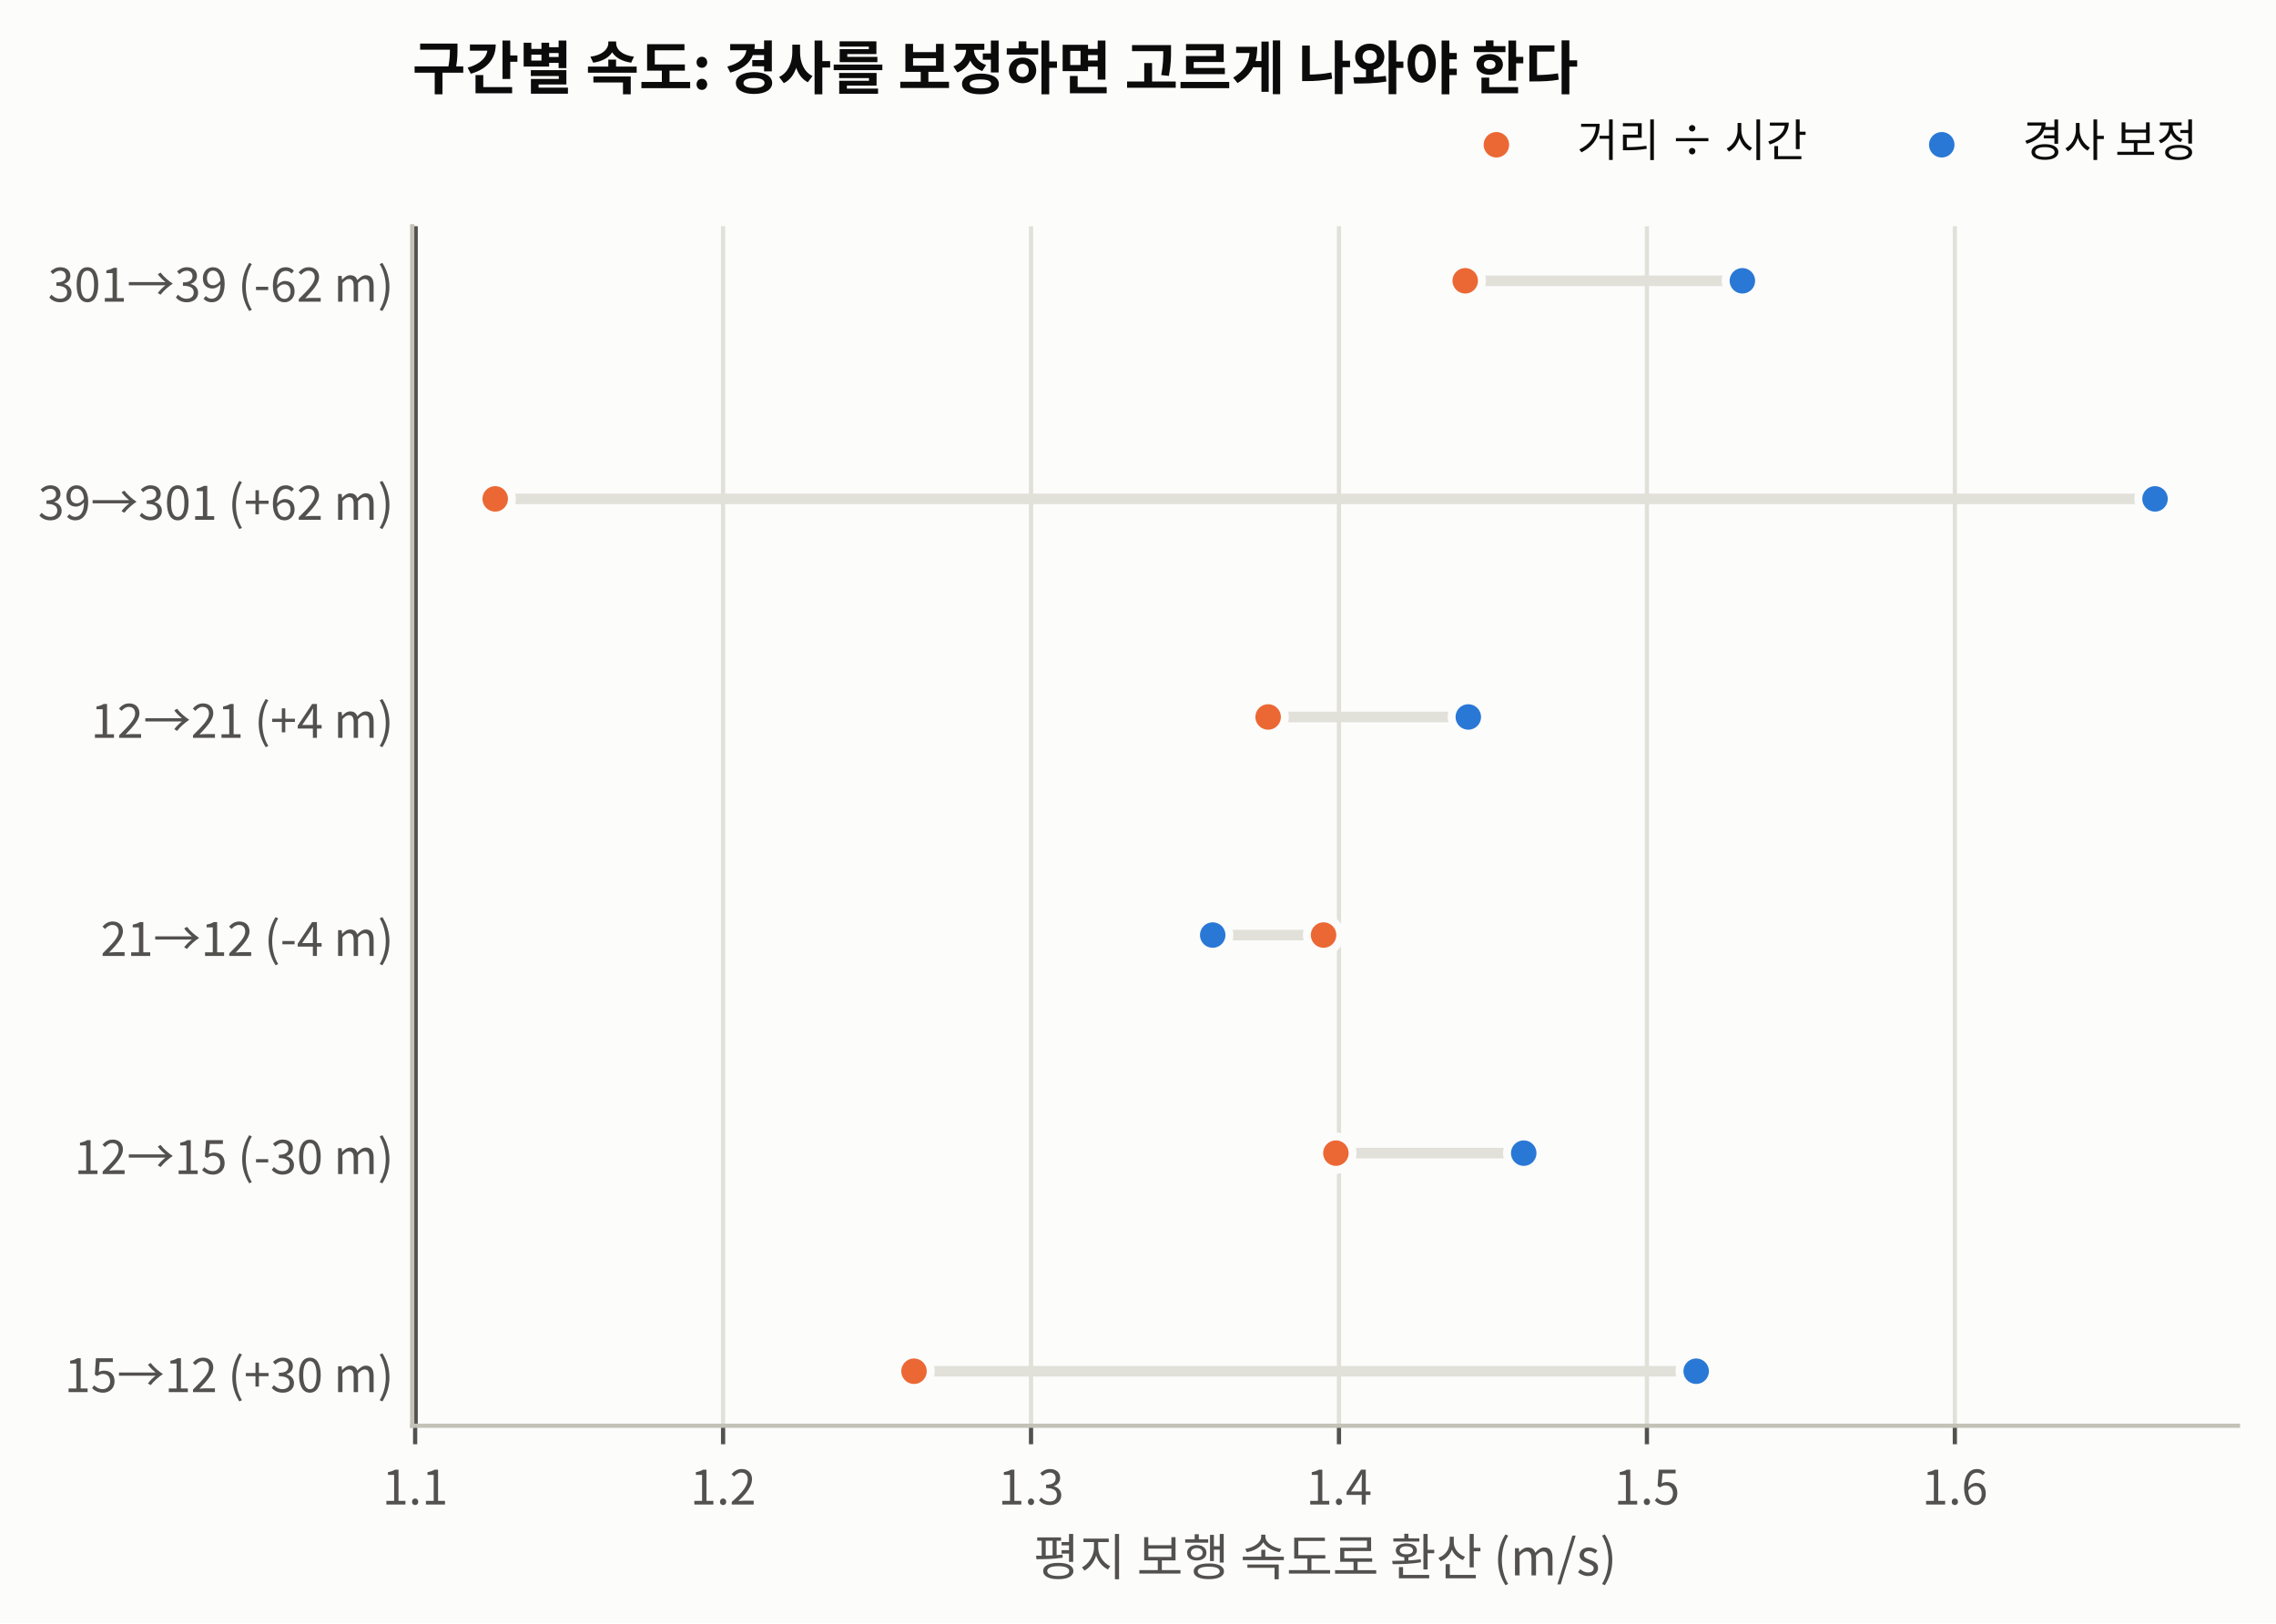
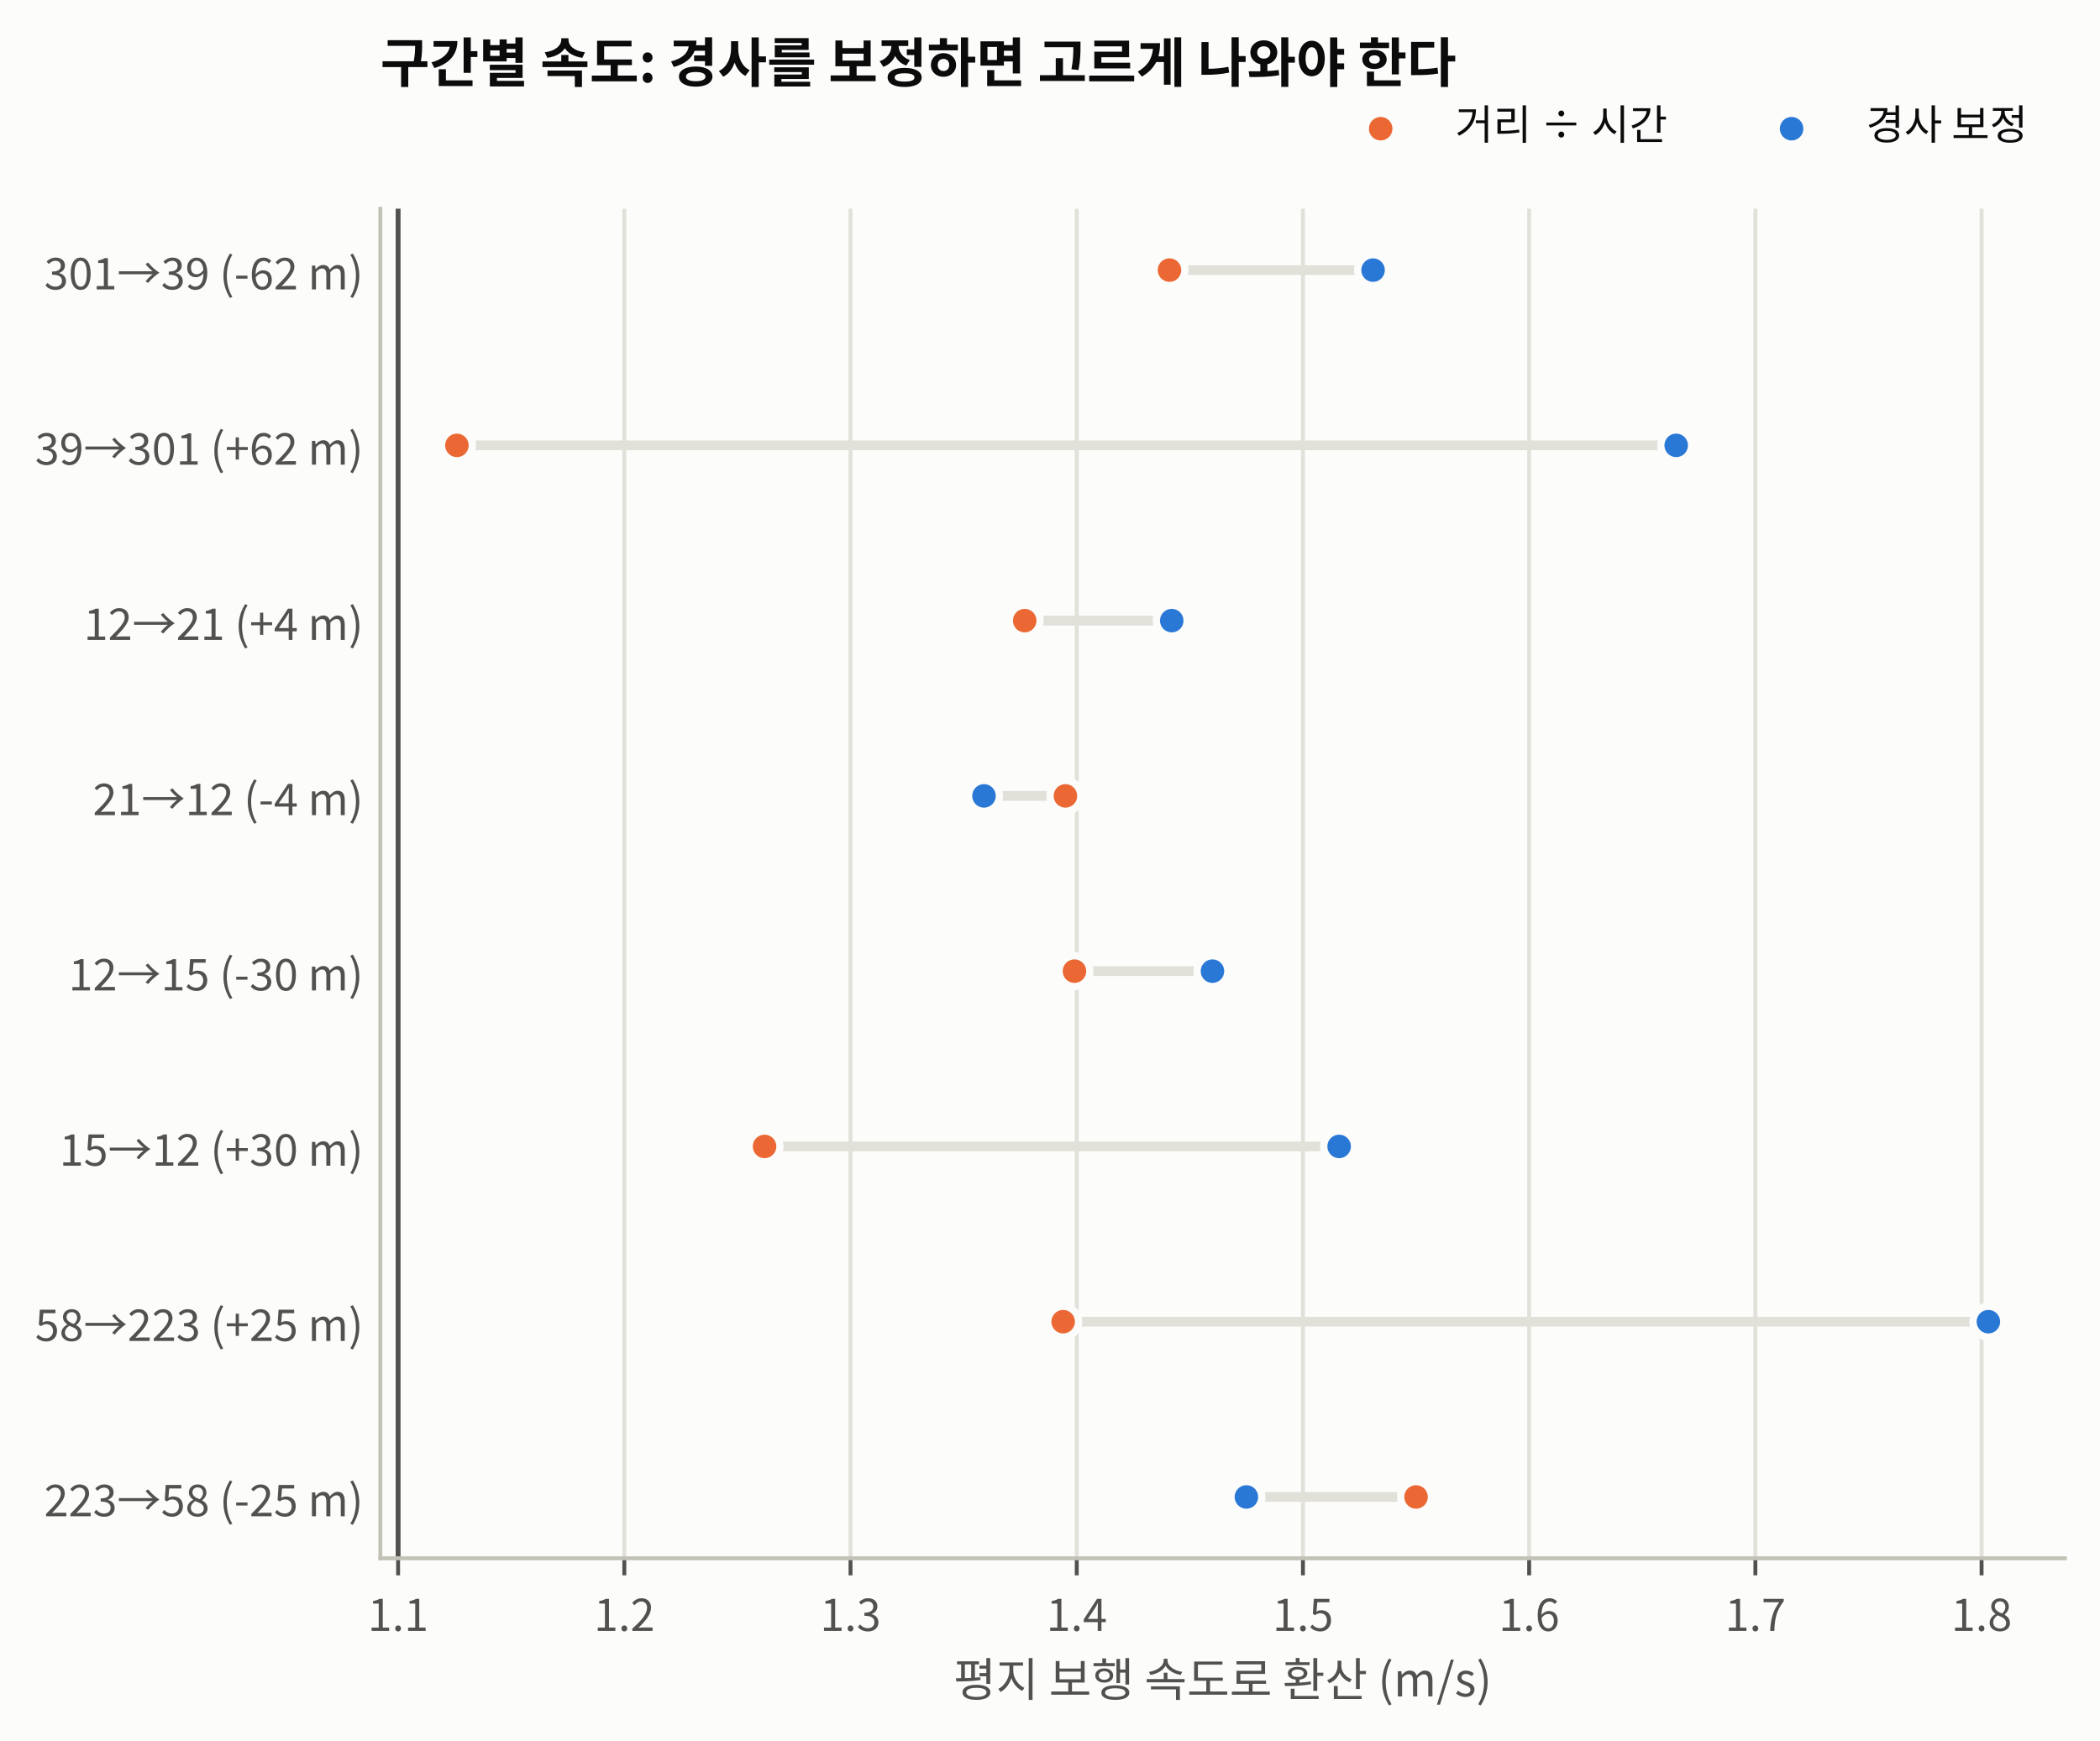
- <svg xmlns="http://www.w3.org/2000/svg" xmlns:xlink="http://www.w3.org/1999/xlink" width="431.27pt" height="307.605pt" viewBox="0 0 431.27 307.605" version="1.1">
+ <svg xmlns="http://www.w3.org/2000/svg" xmlns:xlink="http://www.w3.org/1999/xlink" width="431.27pt" height="357.501pt" viewBox="0 0 431.27 357.501" version="1.1">
  <defs>
    <style type="text/css">*{stroke-linejoin: round; stroke-linecap: butt}</style>
  </defs>
  <g id="figure_1">
    <g id="patch_1">
-       <path d="M 0 307.605  L 431.27 307.605  L 431.27 0  L 0 0  z " style="fill: #fcfcfb" />
+       <path d="M 0 357.501  L 431.27 357.501  L 431.27 0  L 0 0  z " style="fill: #fcfcfb" />
    </g>
    <g id="axes_1">
      <g id="patch_2">
-         <path d="M 78.11 270.184  L 424.07 270.184  L 424.07 42.88  L 78.11 42.88  z " style="fill: #fcfcfb" />
+         <path d="M 78.11 320.08  L 424.07 320.08  L 424.07 42.88  L 78.11 42.88  z " style="fill: #fcfcfb" />
      </g>
      <g id="matplotlib.axis_1">
        <g id="xtick_1">
          <g id="line2d_1">
-             <path d="M 78.664 270.184  L 78.664 42.88  " clip-path="url(#paa2e1ba59a)" style="fill: none; stroke: #e1e0d9; stroke-width: 0.8; stroke-linecap: square" />
+             <path d="M 81.757 320.08  L 81.757 42.88  " clip-path="url(#p8af218f0ad)" style="fill: none; stroke: #e1e0d9; stroke-width: 0.8; stroke-linecap: square" />
          </g>
          <g id="line2d_2">
            <defs>
-               <path id="ma148f2d2f0" d="M 0 0  L 0 3.5  " style="stroke: #52514e; stroke-width: 0.8" />
+               <path id="m08e2e04f92" d="M 0 0  L 0 3.5  " style="stroke: #52514e; stroke-width: 0.8" />
            </defs>
            <g>
-               <use xlink:href="#ma148f2d2f0" x="78.664" y="270.184" style="fill: #52514e; stroke: #52514e; stroke-width: 0.8" />
+               <use xlink:href="#m08e2e04f92" x="81.757" y="320.08" style="fill: #52514e; stroke: #52514e; stroke-width: 0.8" />
            </g>
          </g>
          <g id="text_1">
-             <text style="font-size: 9px; font-family: 'Noto Sans CJK KR'; text-anchor: middle; fill: #52514e" x="78.664" y="285.104" transform="rotate(-0 78.66433 285.104)">1.1</text>
+             <text style="font-size: 9px; font-family: 'Noto Sans CJK KR'; text-anchor: middle; fill: #52514e" x="81.757" y="335" transform="rotate(-0 81.75682 335)">1.1</text>
          </g>
        </g>
        <g id="xtick_2">
          <g id="line2d_3">
-             <path d="M 137.015 270.184  L 137.015 42.88  " clip-path="url(#paa2e1ba59a)" style="fill: none; stroke: #e1e0d9; stroke-width: 0.8; stroke-linecap: square" />
+             <path d="M 128.213 320.08  L 128.213 42.88  " clip-path="url(#p8af218f0ad)" style="fill: none; stroke: #e1e0d9; stroke-width: 0.8; stroke-linecap: square" />
          </g>
          <g id="line2d_4">
            <g>
-               <use xlink:href="#ma148f2d2f0" x="137.015" y="270.184" style="fill: #52514e; stroke: #52514e; stroke-width: 0.8" />
+               <use xlink:href="#m08e2e04f92" x="128.213" y="320.08" style="fill: #52514e; stroke: #52514e; stroke-width: 0.8" />
            </g>
          </g>
          <g id="text_2">
-             <text style="font-size: 9px; font-family: 'Noto Sans CJK KR'; text-anchor: middle; fill: #52514e" x="137.015" y="285.104" transform="rotate(-0 137.0148 285.104)">1.2</text>
+             <text style="font-size: 9px; font-family: 'Noto Sans CJK KR'; text-anchor: middle; fill: #52514e" x="128.213" y="335" transform="rotate(-0 128.2131 335)">1.2</text>
          </g>
        </g>
        <g id="xtick_3">
          <g id="line2d_5">
-             <path d="M 195.365 270.184  L 195.365 42.88  " clip-path="url(#paa2e1ba59a)" style="fill: none; stroke: #e1e0d9; stroke-width: 0.8; stroke-linecap: square" />
+             <path d="M 174.669 320.08  L 174.669 42.88  " clip-path="url(#p8af218f0ad)" style="fill: none; stroke: #e1e0d9; stroke-width: 0.8; stroke-linecap: square" />
          </g>
          <g id="line2d_6">
            <g>
-               <use xlink:href="#ma148f2d2f0" x="195.365" y="270.184" style="fill: #52514e; stroke: #52514e; stroke-width: 0.8" />
+               <use xlink:href="#m08e2e04f92" x="174.669" y="320.08" style="fill: #52514e; stroke: #52514e; stroke-width: 0.8" />
            </g>
          </g>
          <g id="text_3">
-             <text style="font-size: 9px; font-family: 'Noto Sans CJK KR'; text-anchor: middle; fill: #52514e" x="195.365" y="285.104" transform="rotate(-0 195.3653 285.104)">1.3</text>
+             <text style="font-size: 9px; font-family: 'Noto Sans CJK KR'; text-anchor: middle; fill: #52514e" x="174.669" y="335" transform="rotate(-0 174.6694 335)">1.3</text>
          </g>
        </g>
        <g id="xtick_4">
          <g id="line2d_7">
-             <path d="M 253.716 270.184  L 253.716 42.88  " clip-path="url(#paa2e1ba59a)" style="fill: none; stroke: #e1e0d9; stroke-width: 0.8; stroke-linecap: square" />
+             <path d="M 221.126 320.08  L 221.126 42.88  " clip-path="url(#p8af218f0ad)" style="fill: none; stroke: #e1e0d9; stroke-width: 0.8; stroke-linecap: square" />
          </g>
          <g id="line2d_8">
            <g>
-               <use xlink:href="#ma148f2d2f0" x="253.716" y="270.184" style="fill: #52514e; stroke: #52514e; stroke-width: 0.8" />
+               <use xlink:href="#m08e2e04f92" x="221.126" y="320.08" style="fill: #52514e; stroke: #52514e; stroke-width: 0.8" />
            </g>
          </g>
          <g id="text_4">
-             <text style="font-size: 9px; font-family: 'Noto Sans CJK KR'; text-anchor: middle; fill: #52514e" x="253.716" y="285.104" transform="rotate(-0 253.7158 285.104)">1.4</text>
+             <text style="font-size: 9px; font-family: 'Noto Sans CJK KR'; text-anchor: middle; fill: #52514e" x="221.126" y="335" transform="rotate(-0 221.1257 335)">1.4</text>
          </g>
        </g>
        <g id="xtick_5">
          <g id="line2d_9">
-             <path d="M 312.066 270.184  L 312.066 42.88  " clip-path="url(#paa2e1ba59a)" style="fill: none; stroke: #e1e0d9; stroke-width: 0.8; stroke-linecap: square" />
+             <path d="M 267.582 320.08  L 267.582 42.88  " clip-path="url(#p8af218f0ad)" style="fill: none; stroke: #e1e0d9; stroke-width: 0.8; stroke-linecap: square" />
          </g>
          <g id="line2d_10">
            <g>
-               <use xlink:href="#ma148f2d2f0" x="312.066" y="270.184" style="fill: #52514e; stroke: #52514e; stroke-width: 0.8" />
+               <use xlink:href="#m08e2e04f92" x="267.582" y="320.08" style="fill: #52514e; stroke: #52514e; stroke-width: 0.8" />
            </g>
          </g>
          <g id="text_5">
-             <text style="font-size: 9px; font-family: 'Noto Sans CJK KR'; text-anchor: middle; fill: #52514e" x="312.066" y="285.104" transform="rotate(-0 312.0663 285.104)">1.5</text>
+             <text style="font-size: 9px; font-family: 'Noto Sans CJK KR'; text-anchor: middle; fill: #52514e" x="267.582" y="335" transform="rotate(-0 267.582 335)">1.5</text>
          </g>
        </g>
        <g id="xtick_6">
          <g id="line2d_11">
-             <path d="M 370.417 270.184  L 370.417 42.88  " clip-path="url(#paa2e1ba59a)" style="fill: none; stroke: #e1e0d9; stroke-width: 0.8; stroke-linecap: square" />
+             <path d="M 314.038 320.08  L 314.038 42.88  " clip-path="url(#p8af218f0ad)" style="fill: none; stroke: #e1e0d9; stroke-width: 0.8; stroke-linecap: square" />
          </g>
          <g id="line2d_12">
            <g>
-               <use xlink:href="#ma148f2d2f0" x="370.417" y="270.184" style="fill: #52514e; stroke: #52514e; stroke-width: 0.8" />
+               <use xlink:href="#m08e2e04f92" x="314.038" y="320.08" style="fill: #52514e; stroke: #52514e; stroke-width: 0.8" />
            </g>
          </g>
          <g id="text_6">
-             <text style="font-size: 9px; font-family: 'Noto Sans CJK KR'; text-anchor: middle; fill: #52514e" x="370.417" y="285.104" transform="rotate(-0 370.4167 285.104)">1.6</text>
-           </g>
-         </g>
-         <g id="text_7">
-           <text style="font-size: 9.5px; font-family: 'Noto Sans CJK KR'; text-anchor: middle; fill: #52514e" x="251.09" y="298.544" transform="rotate(-0 251.09 298.544)">평지 보행 속도로 환산 (m/s)</text>
+             <text style="font-size: 9px; font-family: 'Noto Sans CJK KR'; text-anchor: middle; fill: #52514e" x="314.038" y="335" transform="rotate(-0 314.0383 335)">1.6</text>
+           </g>
+         </g>
+         <g id="xtick_7">
+           <g id="line2d_13">
+             <path d="M 360.495 320.08  L 360.495 42.88  " clip-path="url(#p8af218f0ad)" style="fill: none; stroke: #e1e0d9; stroke-width: 0.8; stroke-linecap: square" />
+           </g>
+           <g id="line2d_14">
+             <g>
+               <use xlink:href="#m08e2e04f92" x="360.495" y="320.08" style="fill: #52514e; stroke: #52514e; stroke-width: 0.8" />
+             </g>
+           </g>
+           <g id="text_7">
+             <text style="font-size: 9px; font-family: 'Noto Sans CJK KR'; text-anchor: middle; fill: #52514e" x="360.495" y="335" transform="rotate(-0 360.4946 335)">1.7</text>
+           </g>
+         </g>
+         <g id="xtick_8">
+           <g id="line2d_15">
+             <path d="M 406.951 320.08  L 406.951 42.88  " clip-path="url(#p8af218f0ad)" style="fill: none; stroke: #e1e0d9; stroke-width: 0.8; stroke-linecap: square" />
+           </g>
+           <g id="line2d_16">
+             <g>
+               <use xlink:href="#m08e2e04f92" x="406.951" y="320.08" style="fill: #52514e; stroke: #52514e; stroke-width: 0.8" />
+             </g>
+           </g>
+           <g id="text_8">
+             <text style="font-size: 9px; font-family: 'Noto Sans CJK KR'; text-anchor: middle; fill: #52514e" x="406.951" y="335" transform="rotate(-0 406.9509 335)">1.8</text>
+           </g>
+         </g>
+         <g id="text_9">
+           <text style="font-size: 9.5px; font-family: 'Noto Sans CJK KR'; text-anchor: middle; fill: #52514e" x="251.09" y="348.44" transform="rotate(-0 251.09 348.44)">평지 보행 속도로 환산 (m/s)</text>
        </g>
      </g>
      <g id="matplotlib.axis_2">
        <g id="ytick_1">
-           <g id="line2d_13" />
-           <g id="text_8">
-             <text style="font-size: 9px; font-family: 'Noto Sans CJK KR'; text-anchor: end; fill: #52514e" x="74.61" y="57.172" transform="rotate(-0 74.61 57.172)">301→39 (-62 m)</text>
+           <g id="line2d_17" />
+           <g id="text_10">
+             <text style="font-size: 9px; font-family: 'Noto Sans CJK KR'; text-anchor: end; fill: #52514e" x="74.61" y="59.44" transform="rotate(-0 74.61 59.44)">301→39 (-62 m)</text>
          </g>
        </g>
        <g id="ytick_2">
-           <g id="line2d_14" />
-           <g id="text_9">
-             <text style="font-size: 9px; font-family: 'Noto Sans CJK KR'; text-anchor: end; fill: #52514e" x="74.61" y="98.5" transform="rotate(-0 74.61 98.5)">39→301 (+62 m)</text>
+           <g id="line2d_18" />
+           <g id="text_11">
+             <text style="font-size: 9px; font-family: 'Noto Sans CJK KR'; text-anchor: end; fill: #52514e" x="74.61" y="95.44" transform="rotate(-0 74.61 95.44)">39→301 (+62 m)</text>
          </g>
        </g>
        <g id="ytick_3">
-           <g id="line2d_15" />
-           <g id="text_10">
-             <text style="font-size: 9px; font-family: 'Noto Sans CJK KR'; text-anchor: end; fill: #52514e" x="74.61" y="139.828" transform="rotate(-0 74.61 139.828)">12→21 (+4 m)</text>
+           <g id="line2d_19" />
+           <g id="text_12">
+             <text style="font-size: 9px; font-family: 'Noto Sans CJK KR'; text-anchor: end; fill: #52514e" x="74.61" y="131.44" transform="rotate(-0 74.61 131.44)">12→21 (+4 m)</text>
          </g>
        </g>
        <g id="ytick_4">
-           <g id="line2d_16" />
-           <g id="text_11">
-             <text style="font-size: 9px; font-family: 'Noto Sans CJK KR'; text-anchor: end; fill: #52514e" x="74.61" y="181.156" transform="rotate(-0 74.61 181.156)">21→12 (-4 m)</text>
+           <g id="line2d_20" />
+           <g id="text_13">
+             <text style="font-size: 9px; font-family: 'Noto Sans CJK KR'; text-anchor: end; fill: #52514e" x="74.61" y="167.44" transform="rotate(-0 74.61 167.44)">21→12 (-4 m)</text>
          </g>
        </g>
        <g id="ytick_5">
-           <g id="line2d_17" />
-           <g id="text_12">
-             <text style="font-size: 9px; font-family: 'Noto Sans CJK KR'; text-anchor: end; fill: #52514e" x="74.61" y="222.484" transform="rotate(-0 74.61 222.484)">12→15 (-30 m)</text>
+           <g id="line2d_21" />
+           <g id="text_14">
+             <text style="font-size: 9px; font-family: 'Noto Sans CJK KR'; text-anchor: end; fill: #52514e" x="74.61" y="203.44" transform="rotate(-0 74.61 203.44)">12→15 (-30 m)</text>
          </g>
        </g>
        <g id="ytick_6">
-           <g id="line2d_18" />
-           <g id="text_13">
-             <text style="font-size: 9px; font-family: 'Noto Sans CJK KR'; text-anchor: end; fill: #52514e" x="74.61" y="263.812" transform="rotate(-0 74.61 263.812)">15→12 (+30 m)</text>
-           </g>
-         </g>
-       </g>
-       <g id="line2d_19">
-         <path d="M 277.639 53.212  L 330.155 53.212  " clip-path="url(#paa2e1ba59a)" style="fill: none; stroke: #e1e0d9; stroke-width: 2; stroke-linecap: square" />
-       </g>
-       <g id="line2d_20">
-         <path d="M 93.835 94.54  L 408.345 94.54  " clip-path="url(#paa2e1ba59a)" style="fill: none; stroke: #e1e0d9; stroke-width: 2; stroke-linecap: square" />
-       </g>
-       <g id="line2d_21">
-         <path d="M 240.295 135.868  L 278.223 135.868  " clip-path="url(#paa2e1ba59a)" style="fill: none; stroke: #e1e0d9; stroke-width: 2; stroke-linecap: square" />
-       </g>
-       <g id="line2d_22">
-         <path d="M 250.798 177.196  L 229.792 177.196  " clip-path="url(#paa2e1ba59a)" style="fill: none; stroke: #e1e0d9; stroke-width: 2; stroke-linecap: square" />
-       </g>
-       <g id="line2d_23">
-         <path d="M 253.132 218.524  L 288.726 218.524  " clip-path="url(#paa2e1ba59a)" style="fill: none; stroke: #e1e0d9; stroke-width: 2; stroke-linecap: square" />
-       </g>
-       <g id="line2d_24">
-         <path d="M 173.192 259.852  L 321.402 259.852  " clip-path="url(#paa2e1ba59a)" style="fill: none; stroke: #e1e0d9; stroke-width: 2; stroke-linecap: square" />
+           <g id="line2d_22" />
+           <g id="text_15">
+             <text style="font-size: 9px; font-family: 'Noto Sans CJK KR'; text-anchor: end; fill: #52514e" x="74.61" y="239.44" transform="rotate(-0 74.61 239.44)">15→12 (+30 m)</text>
+           </g>
+         </g>
+         <g id="ytick_7">
+           <g id="line2d_23" />
+           <g id="text_16">
+             <text style="font-size: 9px; font-family: 'Noto Sans CJK KR'; text-anchor: end; fill: #52514e" x="74.61" y="275.44" transform="rotate(-0 74.61 275.44)">58→223 (+25 m)</text>
+           </g>
+         </g>
+         <g id="ytick_8">
+           <g id="line2d_24" />
+           <g id="text_17">
+             <text style="font-size: 9px; font-family: 'Noto Sans CJK KR'; text-anchor: end; fill: #52514e" x="74.61" y="311.44" transform="rotate(-0 74.61 311.44)">223→58 (-25 m)</text>
+           </g>
+         </g>
+       </g>
+       <g id="line2d_25">
+         <path d="M 240.173 55.48  L 281.983 55.48  " clip-path="url(#p8af218f0ad)" style="fill: none; stroke: #e1e0d9; stroke-width: 2; stroke-linecap: square" />
+       </g>
+       <g id="line2d_26">
+         <path d="M 93.835 91.48  L 344.235 91.48  " clip-path="url(#p8af218f0ad)" style="fill: none; stroke: #e1e0d9; stroke-width: 2; stroke-linecap: square" />
+       </g>
+       <g id="line2d_27">
+         <path d="M 210.441 127.48  L 240.637 127.48  " clip-path="url(#p8af218f0ad)" style="fill: none; stroke: #e1e0d9; stroke-width: 2; stroke-linecap: square" />
+       </g>
+       <g id="line2d_28">
+         <path d="M 218.803 163.48  L 202.079 163.48  " clip-path="url(#p8af218f0ad)" style="fill: none; stroke: #e1e0d9; stroke-width: 2; stroke-linecap: square" />
+       </g>
+       <g id="line2d_29">
+         <path d="M 220.661 199.48  L 248.999 199.48  " clip-path="url(#p8af218f0ad)" style="fill: none; stroke: #e1e0d9; stroke-width: 2; stroke-linecap: square" />
+       </g>
+       <g id="line2d_30">
+         <path d="M 157.016 235.48  L 275.015 235.48  " clip-path="url(#p8af218f0ad)" style="fill: none; stroke: #e1e0d9; stroke-width: 2; stroke-linecap: square" />
+       </g>
+       <g id="line2d_31">
+         <path d="M 218.338 271.48  L 408.345 271.48  " clip-path="url(#p8af218f0ad)" style="fill: none; stroke: #e1e0d9; stroke-width: 2; stroke-linecap: square" />
+       </g>
+       <g id="line2d_32">
+         <path d="M 290.81 307.48  L 255.968 307.48  " clip-path="url(#p8af218f0ad)" style="fill: none; stroke: #e1e0d9; stroke-width: 2; stroke-linecap: square" />
      </g>
      <g id="PathCollection_1">
        <defs>
-           <path id="mae9a1a5332" d="M 0 3.162  C 0.839 3.162 1.643 2.829 2.236 2.236  C 2.829 1.643 3.162 0.839 3.162 0  C 3.162 -0.839 2.829 -1.643 2.236 -2.236  C 1.643 -2.829 0.839 -3.162 0 -3.162  C -0.839 -3.162 -1.643 -2.829 -2.236 -2.236  C -2.829 -1.643 -3.162 -0.839 -3.162 0  C -3.162 0.839 -2.829 1.643 -2.236 2.236  C -1.643 2.829 -0.839 3.162 0 3.162  z " style="stroke: #fcfcfb; stroke-width: 1.5" />
+           <path id="m09004c3a56" d="M 0 3.162  C 0.839 3.162 1.643 2.829 2.236 2.236  C 2.829 1.643 3.162 0.839 3.162 0  C 3.162 -0.839 2.829 -1.643 2.236 -2.236  C 1.643 -2.829 0.839 -3.162 0 -3.162  C -0.839 -3.162 -1.643 -2.829 -2.236 -2.236  C -2.829 -1.643 -3.162 -0.839 -3.162 0  C -3.162 0.839 -2.829 1.643 -2.236 2.236  C -1.643 2.829 -0.839 3.162 0 3.162  z " style="stroke: #fcfcfb; stroke-width: 1.5" />
        </defs>
-         <g clip-path="url(#paa2e1ba59a)">
-           <use xlink:href="#mae9a1a5332" x="277.639" y="53.212" style="fill: #eb6834; stroke: #fcfcfb; stroke-width: 1.5" />
-           <use xlink:href="#mae9a1a5332" x="93.835" y="94.54" style="fill: #eb6834; stroke: #fcfcfb; stroke-width: 1.5" />
-           <use xlink:href="#mae9a1a5332" x="240.295" y="135.868" style="fill: #eb6834; stroke: #fcfcfb; stroke-width: 1.5" />
-           <use xlink:href="#mae9a1a5332" x="250.798" y="177.196" style="fill: #eb6834; stroke: #fcfcfb; stroke-width: 1.5" />
-           <use xlink:href="#mae9a1a5332" x="253.132" y="218.524" style="fill: #eb6834; stroke: #fcfcfb; stroke-width: 1.5" />
-           <use xlink:href="#mae9a1a5332" x="173.192" y="259.852" style="fill: #eb6834; stroke: #fcfcfb; stroke-width: 1.5" />
+         <g clip-path="url(#p8af218f0ad)">
+           <use xlink:href="#m09004c3a56" x="240.173" y="55.48" style="fill: #eb6834; stroke: #fcfcfb; stroke-width: 1.5" />
+           <use xlink:href="#m09004c3a56" x="93.835" y="91.48" style="fill: #eb6834; stroke: #fcfcfb; stroke-width: 1.5" />
+           <use xlink:href="#m09004c3a56" x="210.441" y="127.48" style="fill: #eb6834; stroke: #fcfcfb; stroke-width: 1.5" />
+           <use xlink:href="#m09004c3a56" x="218.803" y="163.48" style="fill: #eb6834; stroke: #fcfcfb; stroke-width: 1.5" />
+           <use xlink:href="#m09004c3a56" x="220.661" y="199.48" style="fill: #eb6834; stroke: #fcfcfb; stroke-width: 1.5" />
+           <use xlink:href="#m09004c3a56" x="157.016" y="235.48" style="fill: #eb6834; stroke: #fcfcfb; stroke-width: 1.5" />
+           <use xlink:href="#m09004c3a56" x="218.338" y="271.48" style="fill: #eb6834; stroke: #fcfcfb; stroke-width: 1.5" />
+           <use xlink:href="#m09004c3a56" x="290.81" y="307.48" style="fill: #eb6834; stroke: #fcfcfb; stroke-width: 1.5" />
        </g>
      </g>
      <g id="PathCollection_2">
        <defs>
-           <path id="mf6f56ff485" d="M 0 3.162  C 0.839 3.162 1.643 2.829 2.236 2.236  C 2.829 1.643 3.162 0.839 3.162 0  C 3.162 -0.839 2.829 -1.643 2.236 -2.236  C 1.643 -2.829 0.839 -3.162 0 -3.162  C -0.839 -3.162 -1.643 -2.829 -2.236 -2.236  C -2.829 -1.643 -3.162 -0.839 -3.162 0  C -3.162 0.839 -2.829 1.643 -2.236 2.236  C -1.643 2.829 -0.839 3.162 0 3.162  z " style="stroke: #fcfcfb; stroke-width: 1.5" />
+           <path id="m7ba7697382" d="M 0 3.162  C 0.839 3.162 1.643 2.829 2.236 2.236  C 2.829 1.643 3.162 0.839 3.162 0  C 3.162 -0.839 2.829 -1.643 2.236 -2.236  C 1.643 -2.829 0.839 -3.162 0 -3.162  C -0.839 -3.162 -1.643 -2.829 -2.236 -2.236  C -2.829 -1.643 -3.162 -0.839 -3.162 0  C -3.162 0.839 -2.829 1.643 -2.236 2.236  C -1.643 2.829 -0.839 3.162 0 3.162  z " style="stroke: #fcfcfb; stroke-width: 1.5" />
        </defs>
-         <g clip-path="url(#paa2e1ba59a)">
-           <use xlink:href="#mf6f56ff485" x="330.155" y="53.212" style="fill: #2a78d6; stroke: #fcfcfb; stroke-width: 1.5" />
-           <use xlink:href="#mf6f56ff485" x="408.345" y="94.54" style="fill: #2a78d6; stroke: #fcfcfb; stroke-width: 1.5" />
-           <use xlink:href="#mf6f56ff485" x="278.223" y="135.868" style="fill: #2a78d6; stroke: #fcfcfb; stroke-width: 1.5" />
-           <use xlink:href="#mf6f56ff485" x="229.792" y="177.196" style="fill: #2a78d6; stroke: #fcfcfb; stroke-width: 1.5" />
-           <use xlink:href="#mf6f56ff485" x="288.726" y="218.524" style="fill: #2a78d6; stroke: #fcfcfb; stroke-width: 1.5" />
-           <use xlink:href="#mf6f56ff485" x="321.402" y="259.852" style="fill: #2a78d6; stroke: #fcfcfb; stroke-width: 1.5" />
-         </g>
-       </g>
-       <g id="line2d_25">
-         <path d="M 78.664 270.184  L 78.664 42.88  " clip-path="url(#paa2e1ba59a)" style="fill: none; stroke: #52514e; stroke-linecap: square" />
+         <g clip-path="url(#p8af218f0ad)">
+           <use xlink:href="#m7ba7697382" x="281.983" y="55.48" style="fill: #2a78d6; stroke: #fcfcfb; stroke-width: 1.5" />
+           <use xlink:href="#m7ba7697382" x="344.235" y="91.48" style="fill: #2a78d6; stroke: #fcfcfb; stroke-width: 1.5" />
+           <use xlink:href="#m7ba7697382" x="240.637" y="127.48" style="fill: #2a78d6; stroke: #fcfcfb; stroke-width: 1.5" />
+           <use xlink:href="#m7ba7697382" x="202.079" y="163.48" style="fill: #2a78d6; stroke: #fcfcfb; stroke-width: 1.5" />
+           <use xlink:href="#m7ba7697382" x="248.999" y="199.48" style="fill: #2a78d6; stroke: #fcfcfb; stroke-width: 1.5" />
+           <use xlink:href="#m7ba7697382" x="275.015" y="235.48" style="fill: #2a78d6; stroke: #fcfcfb; stroke-width: 1.5" />
+           <use xlink:href="#m7ba7697382" x="408.345" y="271.48" style="fill: #2a78d6; stroke: #fcfcfb; stroke-width: 1.5" />
+           <use xlink:href="#m7ba7697382" x="255.968" y="307.48" style="fill: #2a78d6; stroke: #fcfcfb; stroke-width: 1.5" />
+         </g>
+       </g>
+       <g id="line2d_33">
+         <path d="M 81.757 320.08  L 81.757 42.88  " clip-path="url(#p8af218f0ad)" style="fill: none; stroke: #52514e; stroke-linecap: square" />
      </g>
      <g id="patch_3">
-         <path d="M 78.11 270.184  L 78.11 42.88  " style="fill: none; stroke: #c3c2b7; stroke-width: 0.8; stroke-linejoin: miter; stroke-linecap: square" />
+         <path d="M 78.11 320.08  L 78.11 42.88  " style="fill: none; stroke: #c3c2b7; stroke-width: 0.8; stroke-linejoin: miter; stroke-linecap: square" />
      </g>
      <g id="patch_4">
-         <path d="M 78.11 270.184  L 424.07 270.184  " style="fill: none; stroke: #c3c2b7; stroke-width: 0.8; stroke-linejoin: miter; stroke-linecap: square" />
-       </g>
-       <g id="text_14">
+         <path d="M 78.11 320.08  L 424.07 320.08  " style="fill: none; stroke: #c3c2b7; stroke-width: 0.8; stroke-linejoin: miter; stroke-linecap: square" />
+       </g>
+       <g id="text_18">
        <text style="font-weight: 700; font-size: 11px; font-family: 'Noto Sans CJK KR'; text-anchor: start; fill: #0b0b0b" x="78.11" y="16.88" transform="rotate(-0 78.11 16.88)">구간별 속도: 경사를 보정하면 고르게 나와야 한다</text>
      </g>
      <g id="legend_1">
        <g id="PathCollection_3">
          <g>
-             <use xlink:href="#mae9a1a5332" x="283.546" y="27.433" style="fill: #eb6834; stroke: #fcfcfb; stroke-width: 1.5" />
-           </g>
-         </g>
-         <g id="text_15">
-           <text style="font-size: 8.5px; font-family: 'Noto Sans CJK KR'; text-anchor: start; fill: #0b0b0b" x="298.846" y="29.664" transform="rotate(-0 298.8464 29.66392)">거리 ÷ 시간</text>
+             <use xlink:href="#m09004c3a56" x="283.546" y="26.435" style="fill: #eb6834; stroke: #fcfcfb; stroke-width: 1.5" />
+           </g>
+         </g>
+         <g id="text_19">
+           <text style="font-size: 8.5px; font-family: 'Noto Sans CJK KR'; text-anchor: start; fill: #0b0b0b" x="298.846" y="28.666" transform="rotate(-0 298.8464 28.666)">거리 ÷ 시간</text>
        </g>
        <g id="PathCollection_4">
          <g>
-             <use xlink:href="#mf6f56ff485" x="367.935" y="27.433" style="fill: #2a78d6; stroke: #fcfcfb; stroke-width: 1.5" />
-           </g>
-         </g>
-         <g id="text_16">
-           <text style="font-size: 8.5px; font-family: 'Noto Sans CJK KR'; text-anchor: start; fill: #0b0b0b" x="383.235" y="29.664" transform="rotate(-0 383.2355 29.66392)">경사 보정</text>
+             <use xlink:href="#m7ba7697382" x="367.935" y="26.435" style="fill: #2a78d6; stroke: #fcfcfb; stroke-width: 1.5" />
+           </g>
+         </g>
+         <g id="text_20">
+           <text style="font-size: 8.5px; font-family: 'Noto Sans CJK KR'; text-anchor: start; fill: #0b0b0b" x="383.235" y="28.666" transform="rotate(-0 383.2355 28.666)">경사 보정</text>
        </g>
      </g>
    </g>
  </g>
  <defs>
-     <clipPath id="paa2e1ba59a">
-       <rect x="78.11" y="42.88" width="345.96" height="227.304" />
+     <clipPath id="p8af218f0ad">
+       <rect x="78.11" y="42.88" width="345.96" height="277.2" />
    </clipPath>
  </defs>
</svg>
